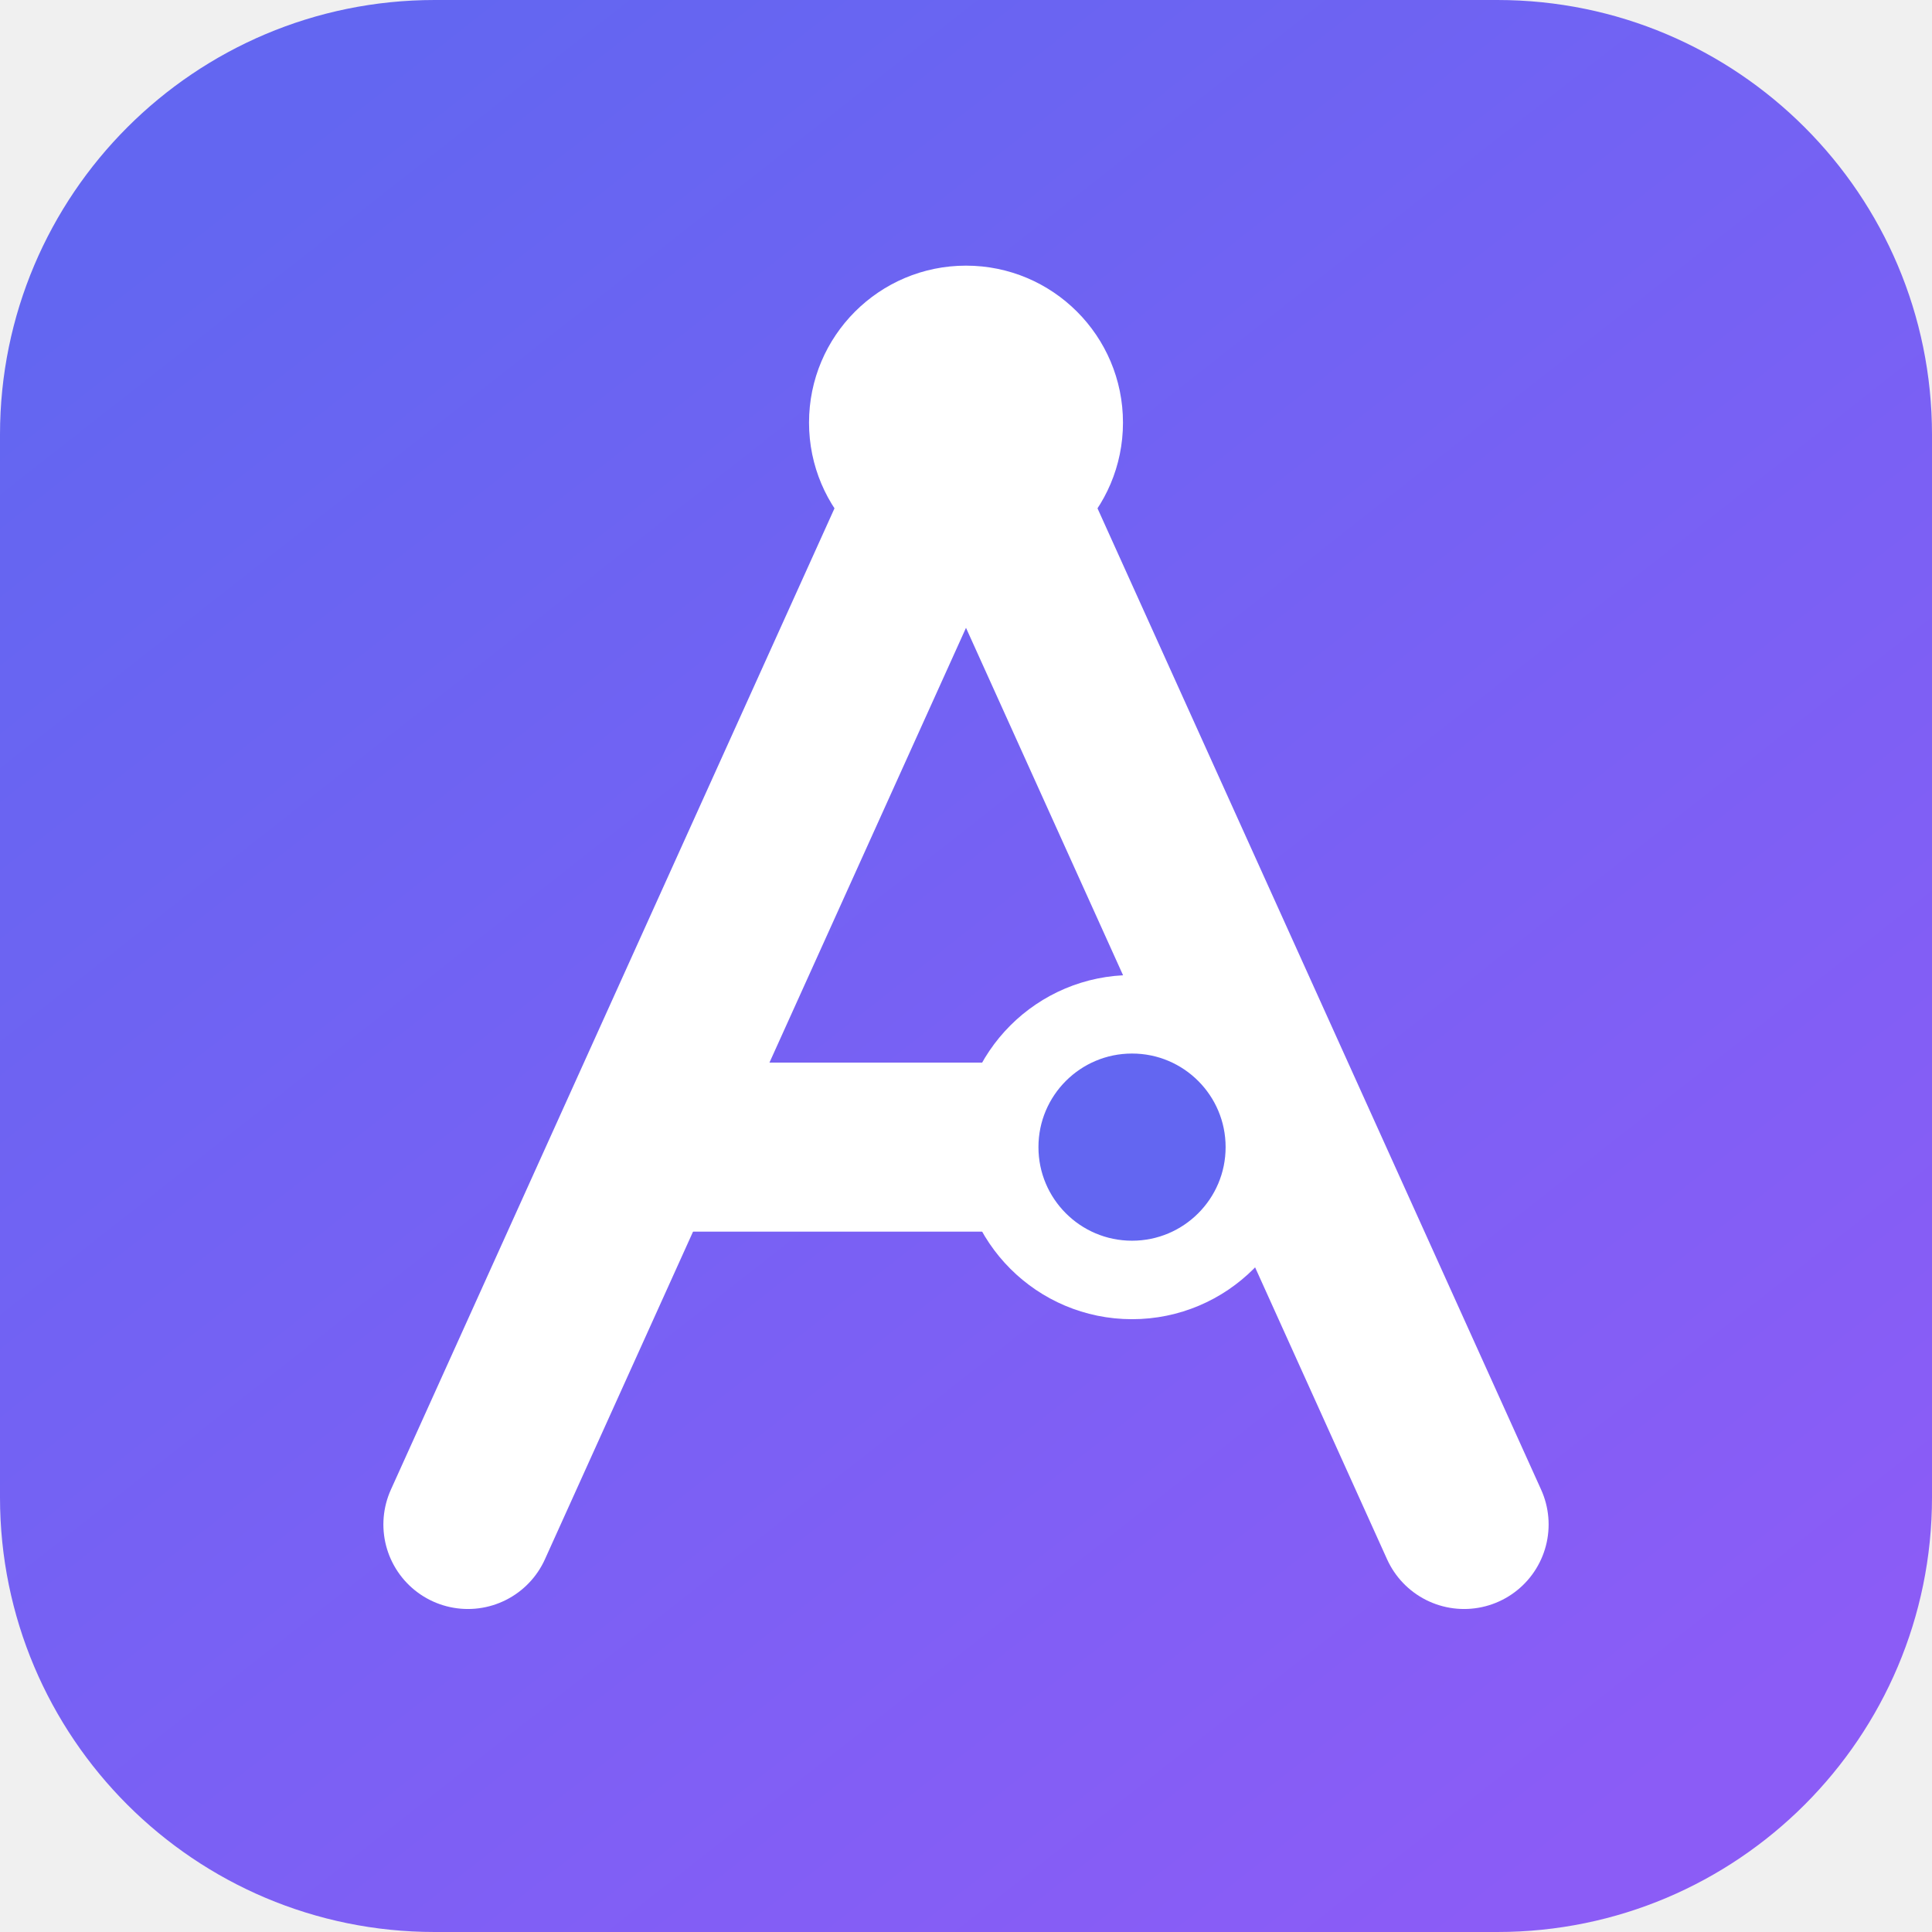
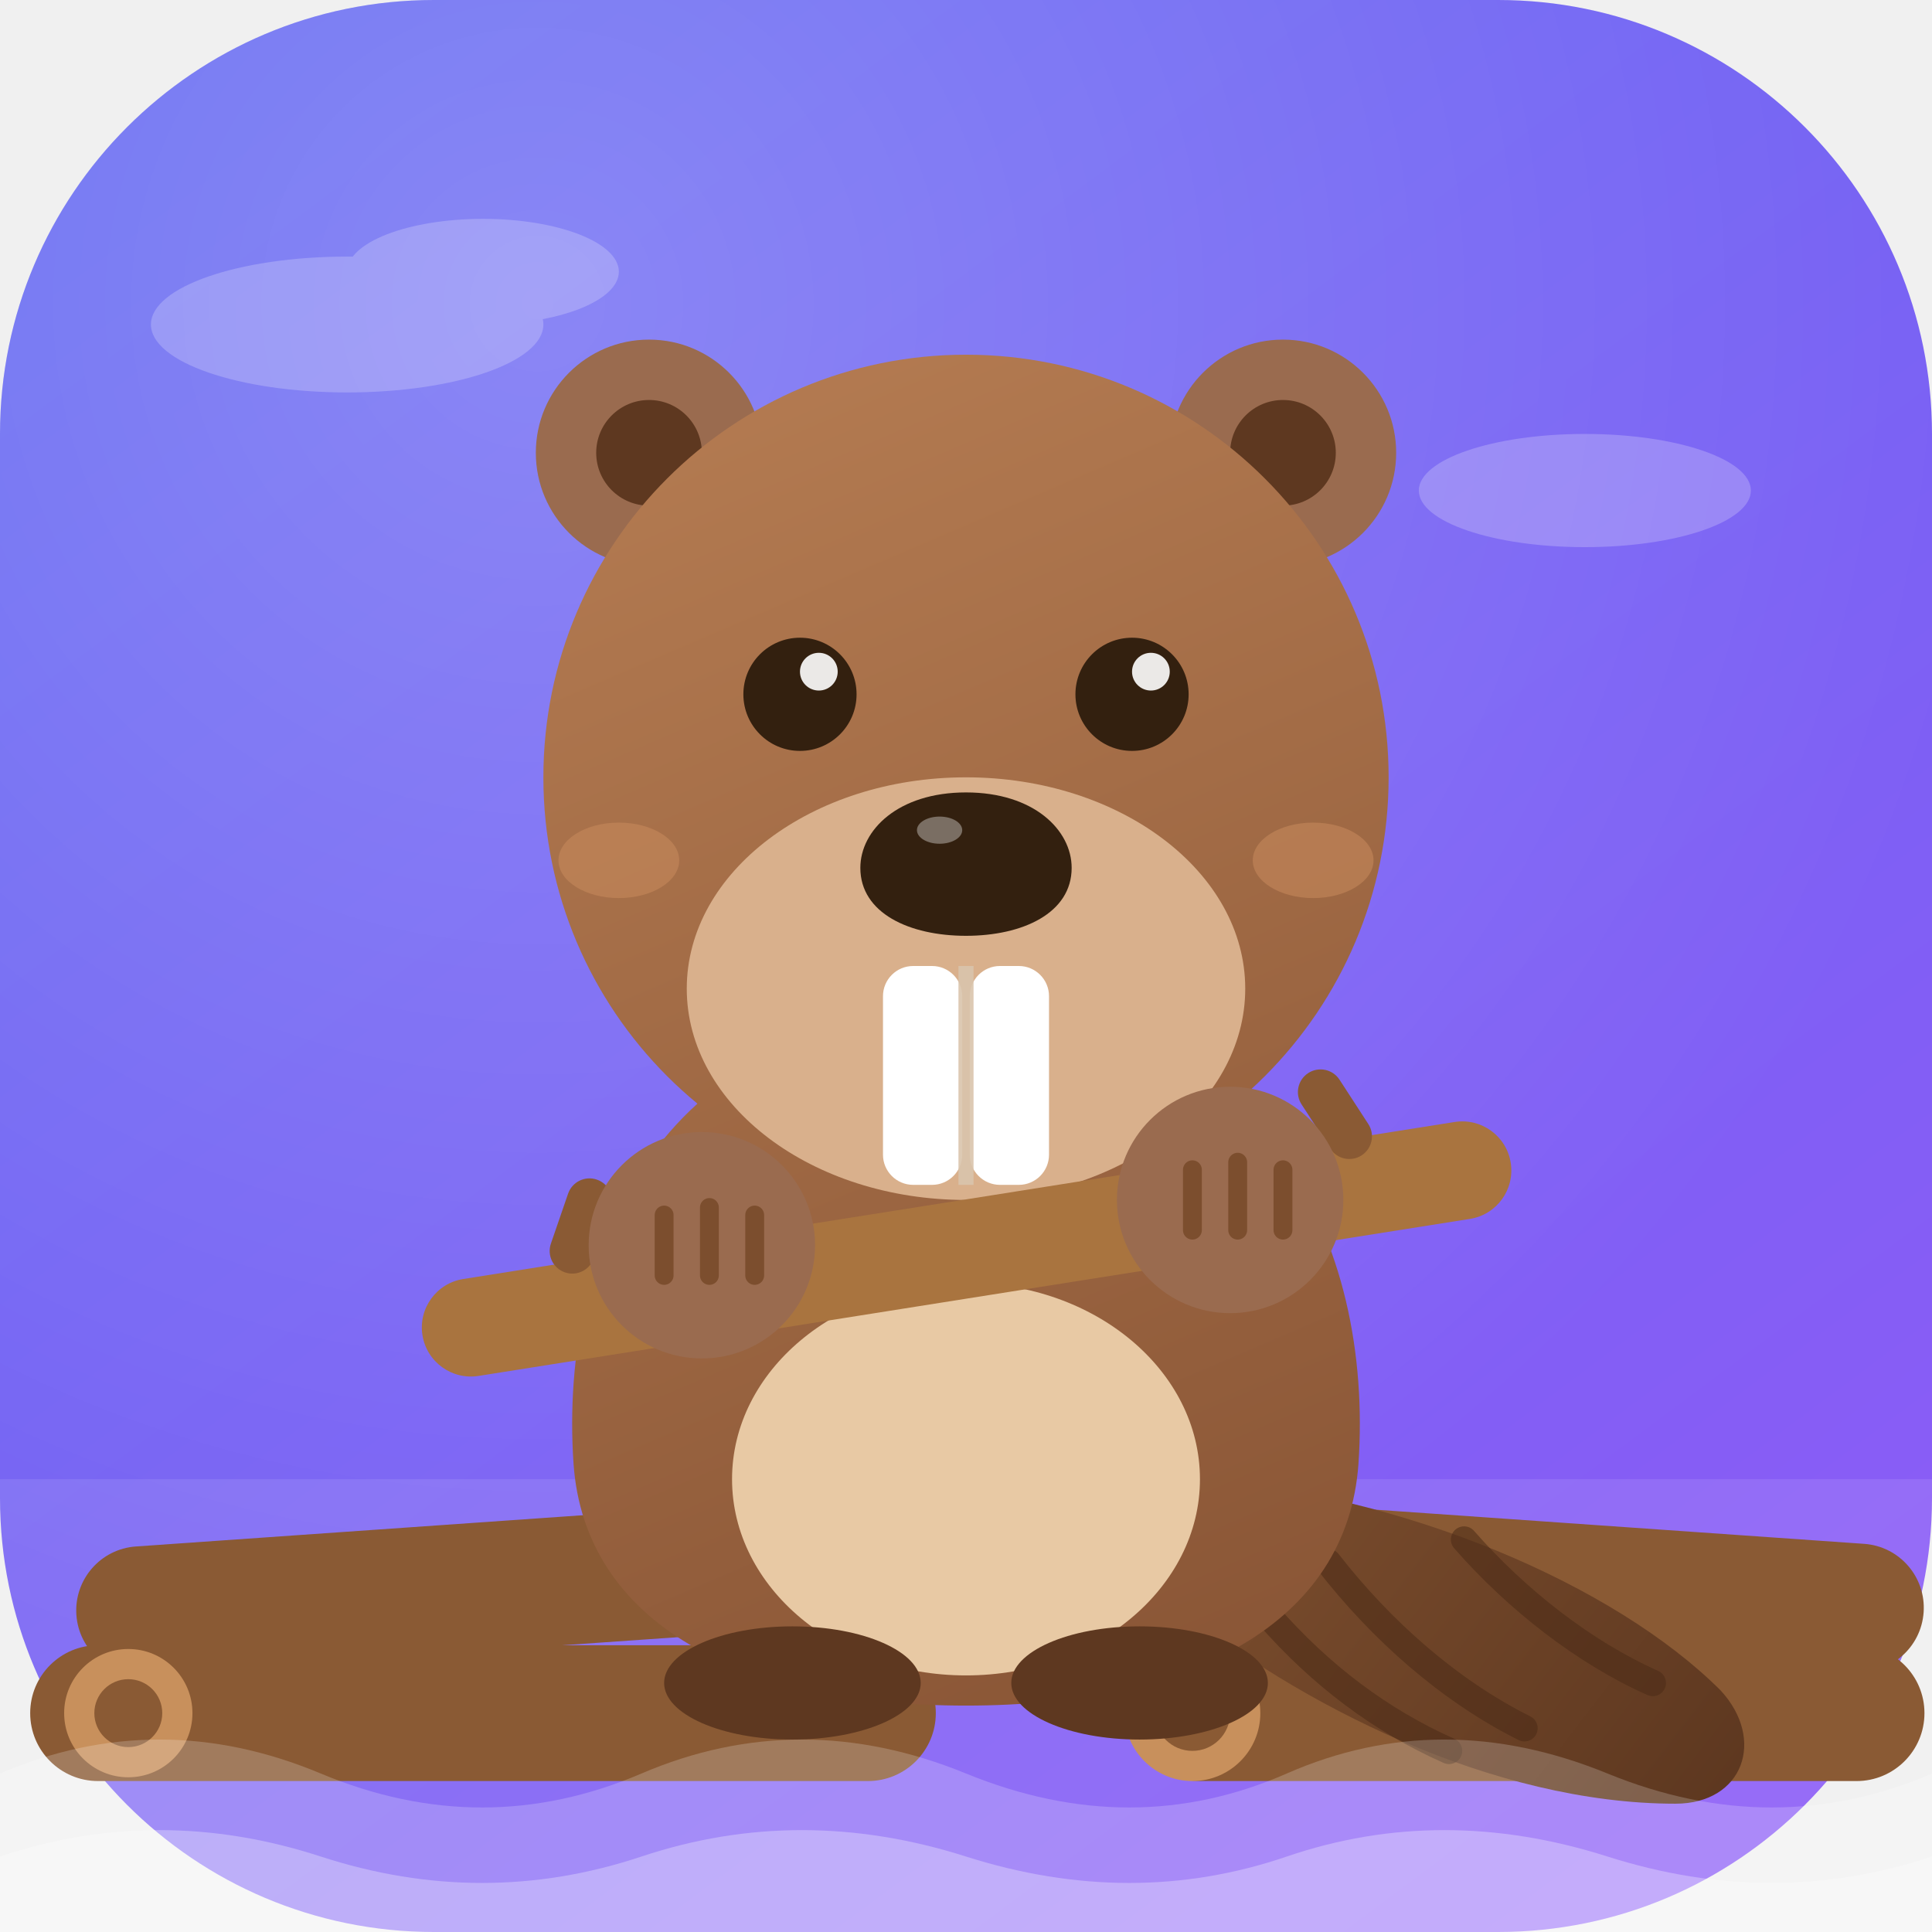
- <svg xmlns="http://www.w3.org/2000/svg" width="64" height="64" viewBox="0 0 64 64" role="img" aria-label="AgentControl">
+ <svg xmlns="http://www.w3.org/2000/svg" width="512" height="512" viewBox="0 0 512 512" role="img" aria-label="Beaver">
  <defs>
-     <linearGradient id="bg" x1="10" y1="4" x2="54" y2="60" gradientUnits="userSpaceOnUse">
+     <linearGradient id="bg" x1="80" y1="20" x2="432" y2="492" gradientUnits="userSpaceOnUse">
      <stop offset="0" stop-color="#6366F1" />
      <stop offset="1" stop-color="#8B5CF6" />
    </linearGradient>
+     <radialGradient id="glow" cx="0.28" cy="0.16" r="0.75">
+       <stop offset="0" stop-color="#FFFFFF" stop-opacity="0.22" />
+       <stop offset="1" stop-color="#FFFFFF" stop-opacity="0" />
+     </radialGradient>
+     <linearGradient id="fur" x1="180" y1="90" x2="330" y2="440" gradientUnits="userSpaceOnUse">
+       <stop offset="0" stop-color="#B57C52" />
+       <stop offset="1" stop-color="#8A5636" />
+     </linearGradient>
+     <linearGradient id="tailg" x1="330" y1="370" x2="460" y2="470" gradientUnits="userSpaceOnUse">
+       <stop offset="0" stop-color="#7C4E2E" />
+       <stop offset="1" stop-color="#5E3820" />
+     </linearGradient>
  </defs>
-   <rect width="64" height="64" rx="14.4" fill="url(#bg)" />
-   <g stroke="#FFFFFF" stroke-width="5.6" stroke-linecap="round" fill="none">
-     <path d="M32 14 15.5 50.5" />
-     <path d="M32 14 48.5 50.5" />
-     <path d="M22 38h20" />
+   <rect width="512" height="512" rx="115" fill="url(#bg)" />
+   <rect width="512" height="512" rx="115" fill="url(#glow)" />
+   <g fill="#FFFFFF" opacity="0.22">
+     <ellipse cx="92" cy="86" rx="52" ry="18" />
+     <ellipse cx="128" cy="72" rx="36" ry="14" />
+     <ellipse cx="420" cy="130" rx="44" ry="15" />
  </g>
-   <circle cx="32" cy="14" r="5.2" fill="#FFFFFF" />
-   <circle cx="37.5" cy="38" r="4.4" fill="#6366F1" stroke="#FFFFFF" stroke-width="2.6" />
+   <rect y="392" width="512" height="120" fill="#FFFFFF" opacity="0.10" />
+   <g>
+     <g fill="#8A5A34">
+       <rect x="20" y="404" width="200" height="34" rx="17" transform="rotate(-4 120 421)" />
+       <rect x="8" y="436" width="240" height="36" rx="18" />
+       <rect x="330" y="404" width="180" height="34" rx="17" transform="rotate(4 420 421)" />
+       <rect x="300" y="436" width="210" height="36" rx="18" />
+     </g>
+     <g fill="#C8905C">
+       <circle cx="34" cy="454" r="17" />
+       <circle cx="316" cy="454" r="18" />
+     </g>
+     <g fill="#8A5A34">
+       <circle cx="34" cy="454" r="9" />
+       <circle cx="316" cy="454" r="10" />
+     </g>
+   </g>
+   <path d="M318 392 C 372 396 428 420 456 448 C 468 461 462 478 444 478 C 396 478 344 452 310 424 Z" fill="url(#tailg)" />
+   <g stroke="#4A2A15" stroke-width="7" stroke-linecap="round" opacity="0.55" fill="none">
+     <path d="M352 414 C 366 432 384 448 404 458" />
+     <path d="M388 408 C 402 424 420 438 438 446" />
+     <path d="M336 428 C 350 444 366 456 384 464" />
+   </g>
+   <path d="M256 268 C 176 268 148 330 152 388 C 155 430 196 452 256 452 C 316 452 357 430 360 388 C 364 330 336 268 256 268 Z" fill="url(#fur)" />
+   <ellipse cx="256" cy="392" rx="62" ry="52" fill="#E8C9A4" />
+   <ellipse cx="210" cy="446" rx="34" ry="15" fill="#5E3820" />
+   <ellipse cx="302" cy="446" rx="34" ry="15" fill="#5E3820" />
+   <circle cx="172" cy="120" r="30" fill="#9A6B4F" />
+   <circle cx="172" cy="120" r="14" fill="#5E3820" />
+   <circle cx="340" cy="120" r="30" fill="#9A6B4F" />
+   <circle cx="340" cy="120" r="14" fill="#5E3820" />
+   <circle cx="256" cy="206" r="112" fill="url(#fur)" />
+   <ellipse cx="256" cy="262" rx="74" ry="56" fill="#D9B08C" />
+   <circle cx="212" cy="184" r="15" fill="#33200F" />
+   <circle cx="300" cy="184" r="15" fill="#33200F" />
+   <circle cx="217" cy="178" r="5" fill="#FFFFFF" opacity="0.9" />
+   <circle cx="305" cy="178" r="5" fill="#FFFFFF" opacity="0.9" />
+   <ellipse cx="164" cy="228" rx="16" ry="10" fill="#C98A5C" opacity="0.55" />
+   <ellipse cx="348" cy="228" rx="16" ry="10" fill="#C98A5C" opacity="0.55" />
+   <path d="M256 210 C 274 210 284 220 284 230 C 284 242 271 248 256 248 C 241 248 228 242 228 230 C 228 220 238 210 256 210 Z" fill="#33200F" />
+   <ellipse cx="249" cy="220" rx="6" ry="3.6" fill="#FFFFFF" opacity="0.35" />
+   <rect x="234" y="256" width="21" height="58" rx="8" fill="#FFFFFF" />
+   <rect x="257" y="256" width="21" height="58" rx="8" fill="#FFFFFF" />
+   <rect x="254" y="256" width="4" height="58" fill="#D9C4AC" opacity="0.9" />
+   <g transform="rotate(-9 256 330)">
+     <rect x="110" y="318" width="292" height="26" rx="13" fill="#A9743F" />
+     <rect x="150" y="296" width="12" height="26" rx="6" fill="#8A5A34" transform="rotate(28 156 309)" />
+     <rect x="352" y="298" width="12" height="26" rx="6" fill="#8A5A34" transform="rotate(-24 358 311)" />
+   </g>
+   <circle cx="186" cy="330" r="30" fill="#9A6B4F" />
+   <circle cx="326" cy="318" r="30" fill="#9A6B4F" />
+   <g stroke="#7C4E2E" stroke-width="5" stroke-linecap="round">
+     <path d="M176 322 v16" />
+     <path d="M188 320 v18" />
+     <path d="M200 322 v16" />
+     <path d="M316 310 v16" />
+     <path d="M328 308 v18" />
+     <path d="M340 310 v16" />
+   </g>
+   <path d="M0 470 Q 42 452 85 470 T 170 470 T 256 470 T 341 470 T 426 470 T 512 470 V512 H0 Z" fill="#FFFFFF" opacity="0.20" />
+   <path d="M0 492 Q 42 478 85 492 T 170 492 T 256 492 T 341 492 T 426 492 T 512 492 V512 H0 Z" fill="#FFFFFF" opacity="0.30" />
</svg>
